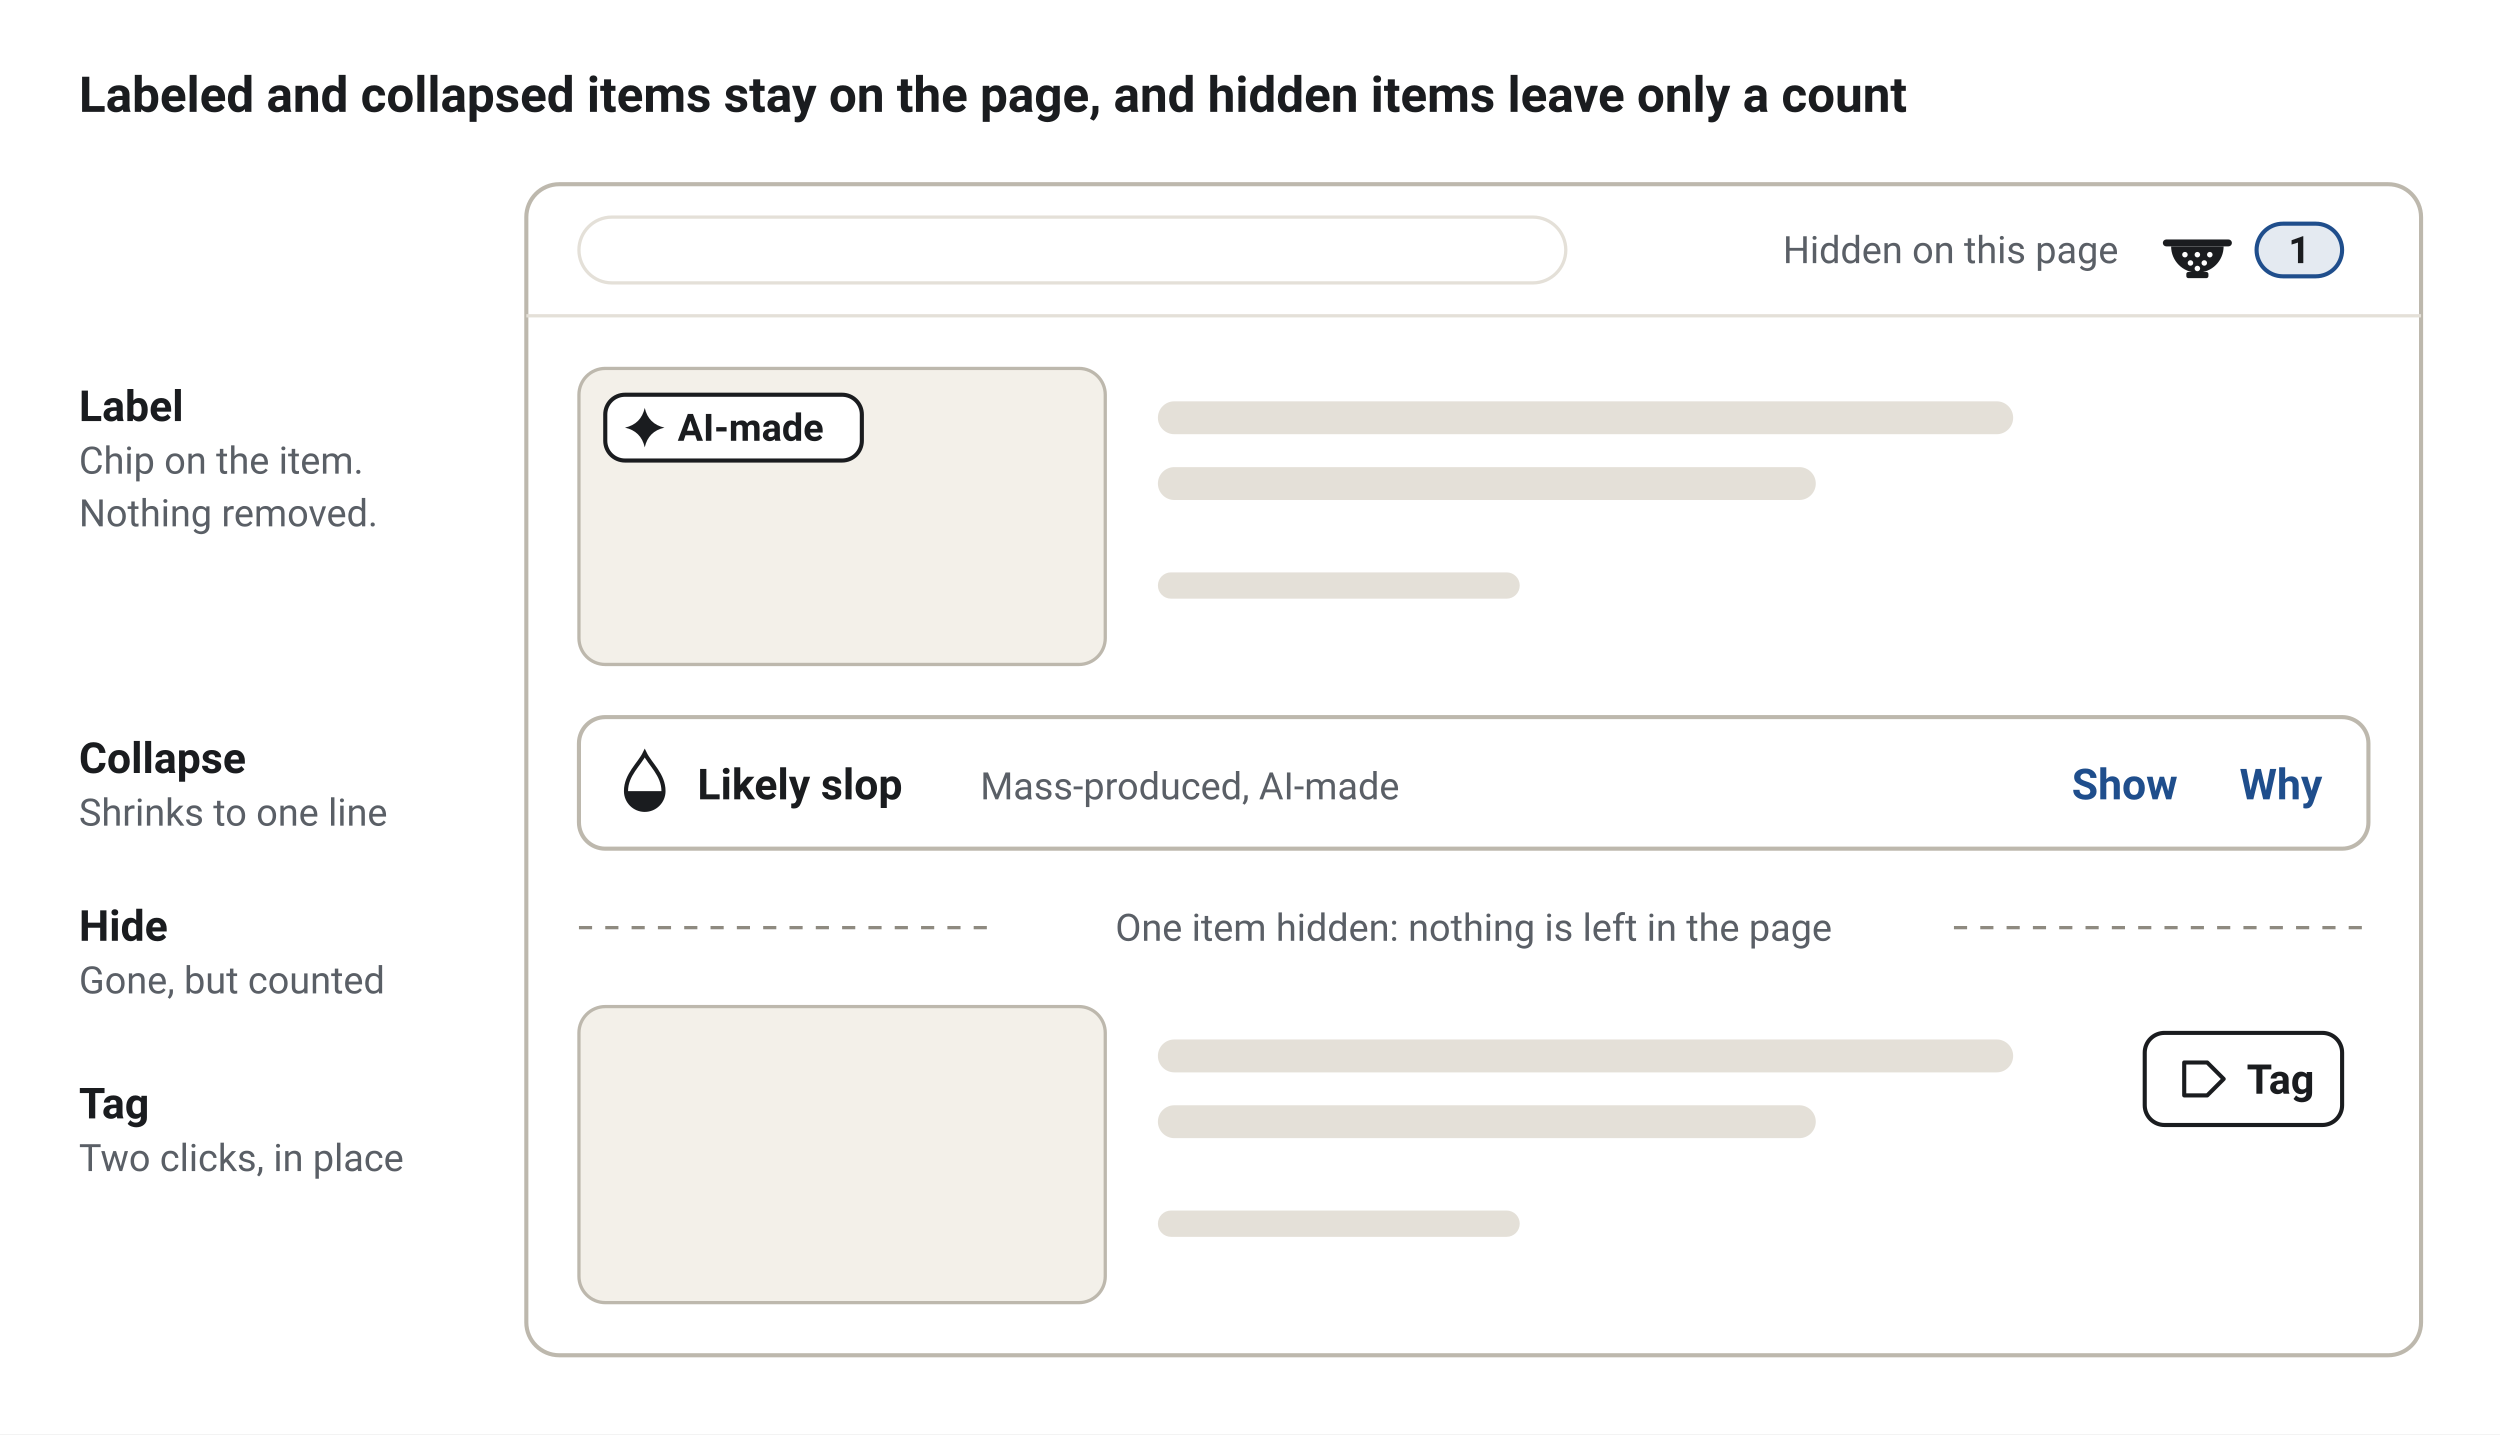
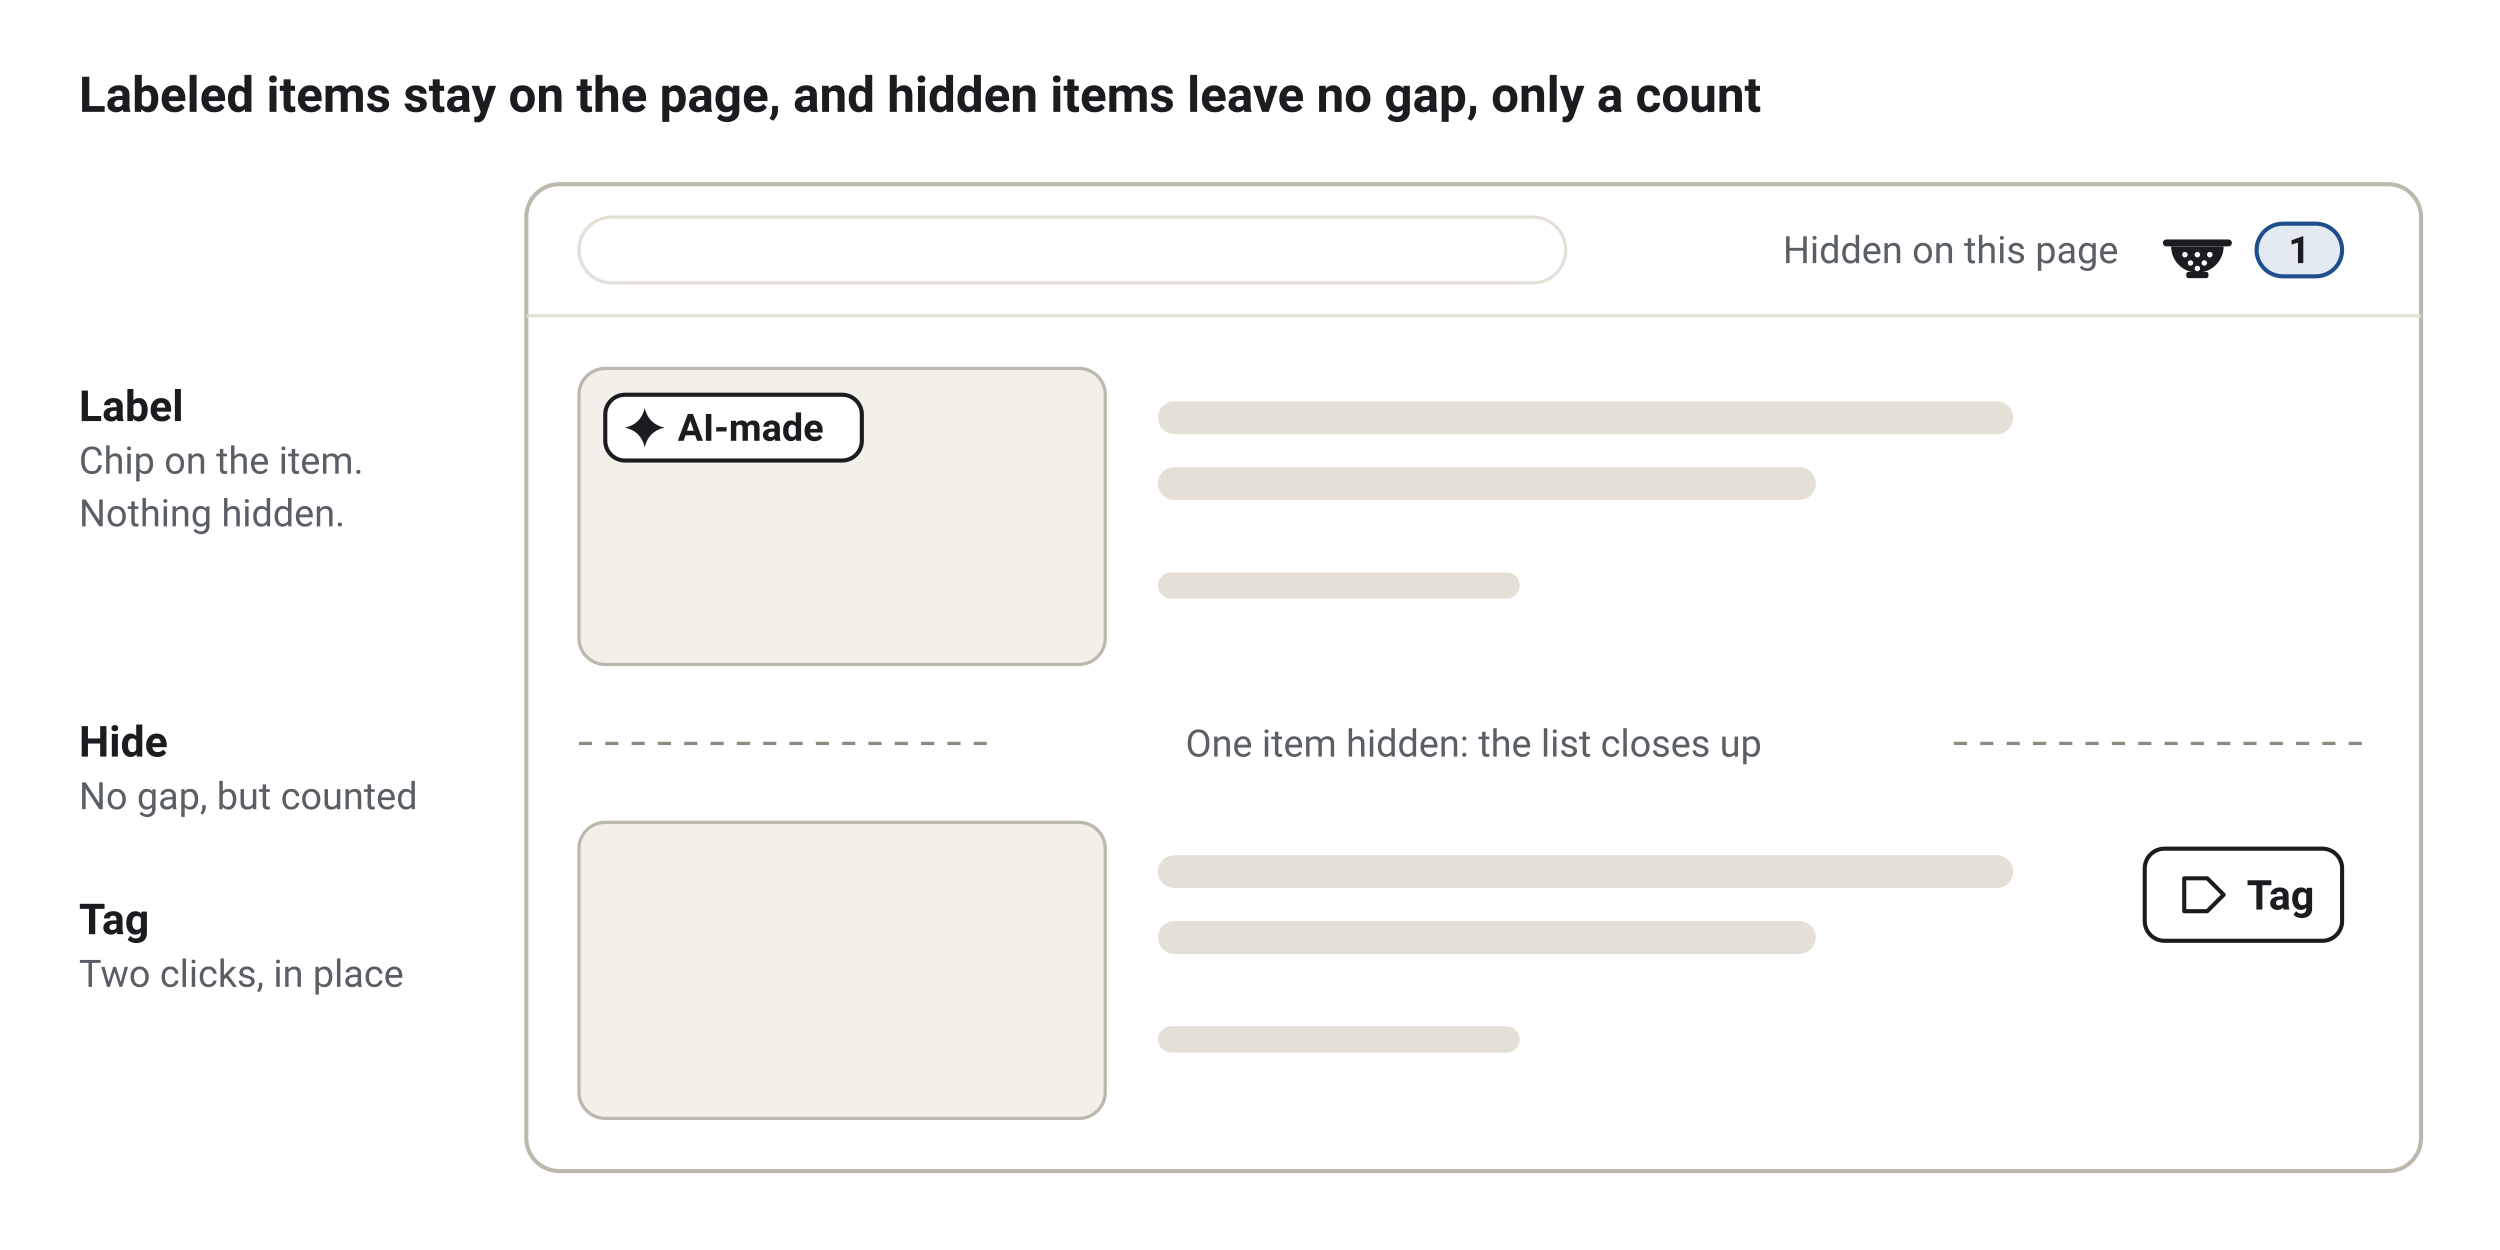
- <svg xmlns="http://www.w3.org/2000/svg" viewBox="0 0 760 436" width="760" height="436" role="img" aria-label="Labeled and collapsed items stay on the page, and hidden items leave only a count" font-family="system-ui, -apple-system, 'Segoe UI', Roboto, Helvetica, Arial, sans-serif" font-size="13">
-   <rect width="760" height="436" fill="#FFFFFF" />
-   <text x="24" y="34" font-size="15" font-weight="600" fill="#1A1C1F">Labeled and collapsed items stay on the page, and hidden items leave only a count</text>
-   <rect x="160" y="56" width="576" height="356" rx="10" fill="#FFFFFF" stroke="#BDB8AD" stroke-width="1.25" />
+ <svg xmlns="http://www.w3.org/2000/svg" viewBox="0 0 760 380" width="760" height="380" role="img" aria-label="Labeled items stay on the page, and hidden items leave no gap, only a count" font-family="system-ui, -apple-system, 'Segoe UI', Roboto, Helvetica, Arial, sans-serif" font-size="13">
+   <rect width="760" height="380" fill="#FFFFFF" />
+   <text x="24" y="34" font-size="15" font-weight="600" fill="#1A1C1F">Labeled items stay on the page, and hidden items leave no gap, only a count</text>
+   <rect x="160" y="56" width="576" height="300" rx="10" fill="#FFFFFF" stroke="#BDB8AD" stroke-width="1.25" />
  <line x1="160" y1="96" x2="736" y2="96" stroke="#E4E0D8" />
  <rect x="176" y="66" width="300" height="20" rx="10" fill="none" stroke="#E4E0D8" />
  <text x="644" y="80" text-anchor="end" font-size="11.5" fill="#5A5F66">Hidden on this page</text>
  <g transform="translate(668 77) scale(0.42)" fill="#1A1C1F">
    <rect x="-25" y="-10" width="50" height="5" rx="2.5" />
    <path fill-rule="evenodd" d="M-19 -5A19 19 0 0 0 19 -5ZM-11 1a2 2 0 1 0 4 0a2 2 0 1 0 -4 0ZM-2 1a2 2 0 1 0 4 0a2 2 0 1 0 -4 0ZM7 1a2 2 0 1 0 4 0a2 2 0 1 0 -4 0ZM-7 7a2 2 0 1 0 4 0a2 2 0 1 0 -4 0ZM3 7a2 2 0 1 0 4 0a2 2 0 1 0 -4 0ZM-2 11a2 2 0 1 0 4 0a2 2 0 1 0 -4 0Z" />
    <rect x="-8" y="13.5" width="16" height="4.5" rx="1.5" />
  </g>
  <rect x="686" y="68" width="26" height="16" rx="8" fill="#E4EAF1" stroke="#1F4E8C" stroke-width="1.25" />
  <text x="699" y="80" text-anchor="middle" font-size="11.5" font-weight="600" fill="#1A1C1F">1</text>
  <rect x="176" y="112" width="160" height="90" rx="8" fill="#F3F0E9" stroke="#BDB8AD" stroke-width="1" />
  <g fill="#E4E0D8">
    <rect x="352" y="122" width="260" height="10" rx="5" />
    <rect x="352" y="142" width="200" height="10" rx="5" />
    <rect x="352" y="174" width="110" height="8" rx="4" />
  </g>
  <rect x="184" y="120" width="78" height="20" rx="6" fill="#FFFFFF" stroke="#1A1C1F" stroke-width="1.25" />
  <path d="M196 124Q197.1 128.9 202 130Q197.1 131.1 196 136Q194.9 131.1 190 130Q194.9 128.9 196 124Z" fill="#1A1C1F" />
  <text x="206" y="134" font-size="11.5" font-weight="600" fill="#1A1C1F">AI-made</text>
-   <rect x="176" y="218" width="544" height="40" rx="8" fill="#FFFFFF" stroke="#BDB8AD" stroke-width="1.25" />
-   <path d="M190.3 240.5A5.7 5.7 0 0 0 201.7 240.5Z" fill="#1A1C1F" />
-   <path d="M196 229C197.6 232.3 201.7 235.5 201.7 240.5A5.7 5.7 0 0 1 190.3 240.5C190.3 235.5 194.4 232.3 196 229Z" fill="none" stroke="#1A1C1F" stroke-width="1.25" />
-   <text x="212" y="243" font-size="13" font-weight="600" fill="#1A1C1F">Likely slop</text>
-   <text x="298" y="243" font-size="11.5" fill="#5A5F66">Mass-produced, AI-made</text>
-   <text x="662" y="243" text-anchor="end" font-size="13" font-weight="600" fill="#1F4E8C">Show</text>
-   <text x="706" y="243" text-anchor="end" font-size="13" font-weight="600" fill="#1F4E8C">Why</text>
-   <line x1="176" y1="282" x2="302" y2="282" stroke="#8E8A80" stroke-dasharray="4 4" />
-   <line x1="594" y1="282" x2="720" y2="282" stroke="#8E8A80" stroke-dasharray="4 4" />
-   <text x="448" y="286" text-anchor="middle" font-size="11.5" fill="#5A5F66">One item hidden: nothing is left in the page</text>
-   <rect x="176" y="306" width="160" height="90" rx="8" fill="#F3F0E9" stroke="#BDB8AD" stroke-width="1" />
+   <line x1="176" y1="226" x2="302" y2="226" stroke="#8E8A80" stroke-dasharray="4 4" />
+   <line x1="594" y1="226" x2="720" y2="226" stroke="#8E8A80" stroke-dasharray="4 4" />
+   <text x="448" y="230" text-anchor="middle" font-size="11.5" fill="#5A5F66">One item hidden: the list closes up</text>
+   <rect x="176" y="250" width="160" height="90" rx="8" fill="#F3F0E9" stroke="#BDB8AD" stroke-width="1" />
  <g fill="#E4E0D8">
-     <rect x="352" y="316" width="260" height="10" rx="5" />
-     <rect x="352" y="336" width="200" height="10" rx="5" />
-     <rect x="352" y="368" width="110" height="8" rx="4" />
+     <rect x="352" y="260" width="260" height="10" rx="5" />
+     <rect x="352" y="280" width="200" height="10" rx="5" />
+     <rect x="352" y="312" width="110" height="8" rx="4" />
  </g>
-   <rect x="652" y="314" width="60" height="28" rx="6" fill="#FFFFFF" stroke="#1A1C1F" stroke-width="1.25" />
-   <polygon points="664,323 671,323 676,328 671,333 664,333" fill="none" stroke="#1A1C1F" stroke-width="1.25" stroke-linejoin="round" />
-   <text x="683" y="332.5" font-size="12.5" font-weight="600" fill="#1A1C1F">Tag</text>
+   <rect x="652" y="258" width="60" height="28" rx="6" fill="#FFFFFF" stroke="#1A1C1F" stroke-width="1.25" />
+   <polygon points="664,267 671,267 676,272 671,277 664,277" fill="none" stroke="#1A1C1F" stroke-width="1.25" stroke-linejoin="round" />
+   <text x="683" y="276.5" font-size="12.5" font-weight="600" fill="#1A1C1F">Tag</text>
  <text x="24" y="128" font-size="13" font-weight="600" fill="#1A1C1F">Label</text>
  <text x="24" y="144" font-size="11.5" fill="#5A5F66">Chip on the item.</text>
-   <text x="24" y="160" font-size="11.5" fill="#5A5F66">Nothing removed.</text>
-   <text x="24" y="235" font-size="13" font-weight="600" fill="#1A1C1F">Collapse</text>
-   <text x="24" y="251" font-size="11.5" fill="#5A5F66">Shrinks to one line</text>
-   <text x="24" y="286" font-size="13" font-weight="600" fill="#1A1C1F">Hide</text>
-   <text x="24" y="302" font-size="11.5" fill="#5A5F66">Gone, but counted</text>
-   <text x="24" y="340" font-size="13" font-weight="600" fill="#1A1C1F">Tag</text>
-   <text x="24" y="356" font-size="11.5" fill="#5A5F66">Two clicks, in place</text>
+   <text x="24" y="160" font-size="11.5" fill="#5A5F66">Nothing hidden.</text>
+   <text x="24" y="230" font-size="13" font-weight="600" fill="#1A1C1F">Hide</text>
+   <text x="24" y="246" font-size="11.5" fill="#5A5F66">No gap, but counted</text>
+   <text x="24" y="284" font-size="13" font-weight="600" fill="#1A1C1F">Tag</text>
+   <text x="24" y="300" font-size="11.5" fill="#5A5F66">Two clicks, in place</text>
</svg>
